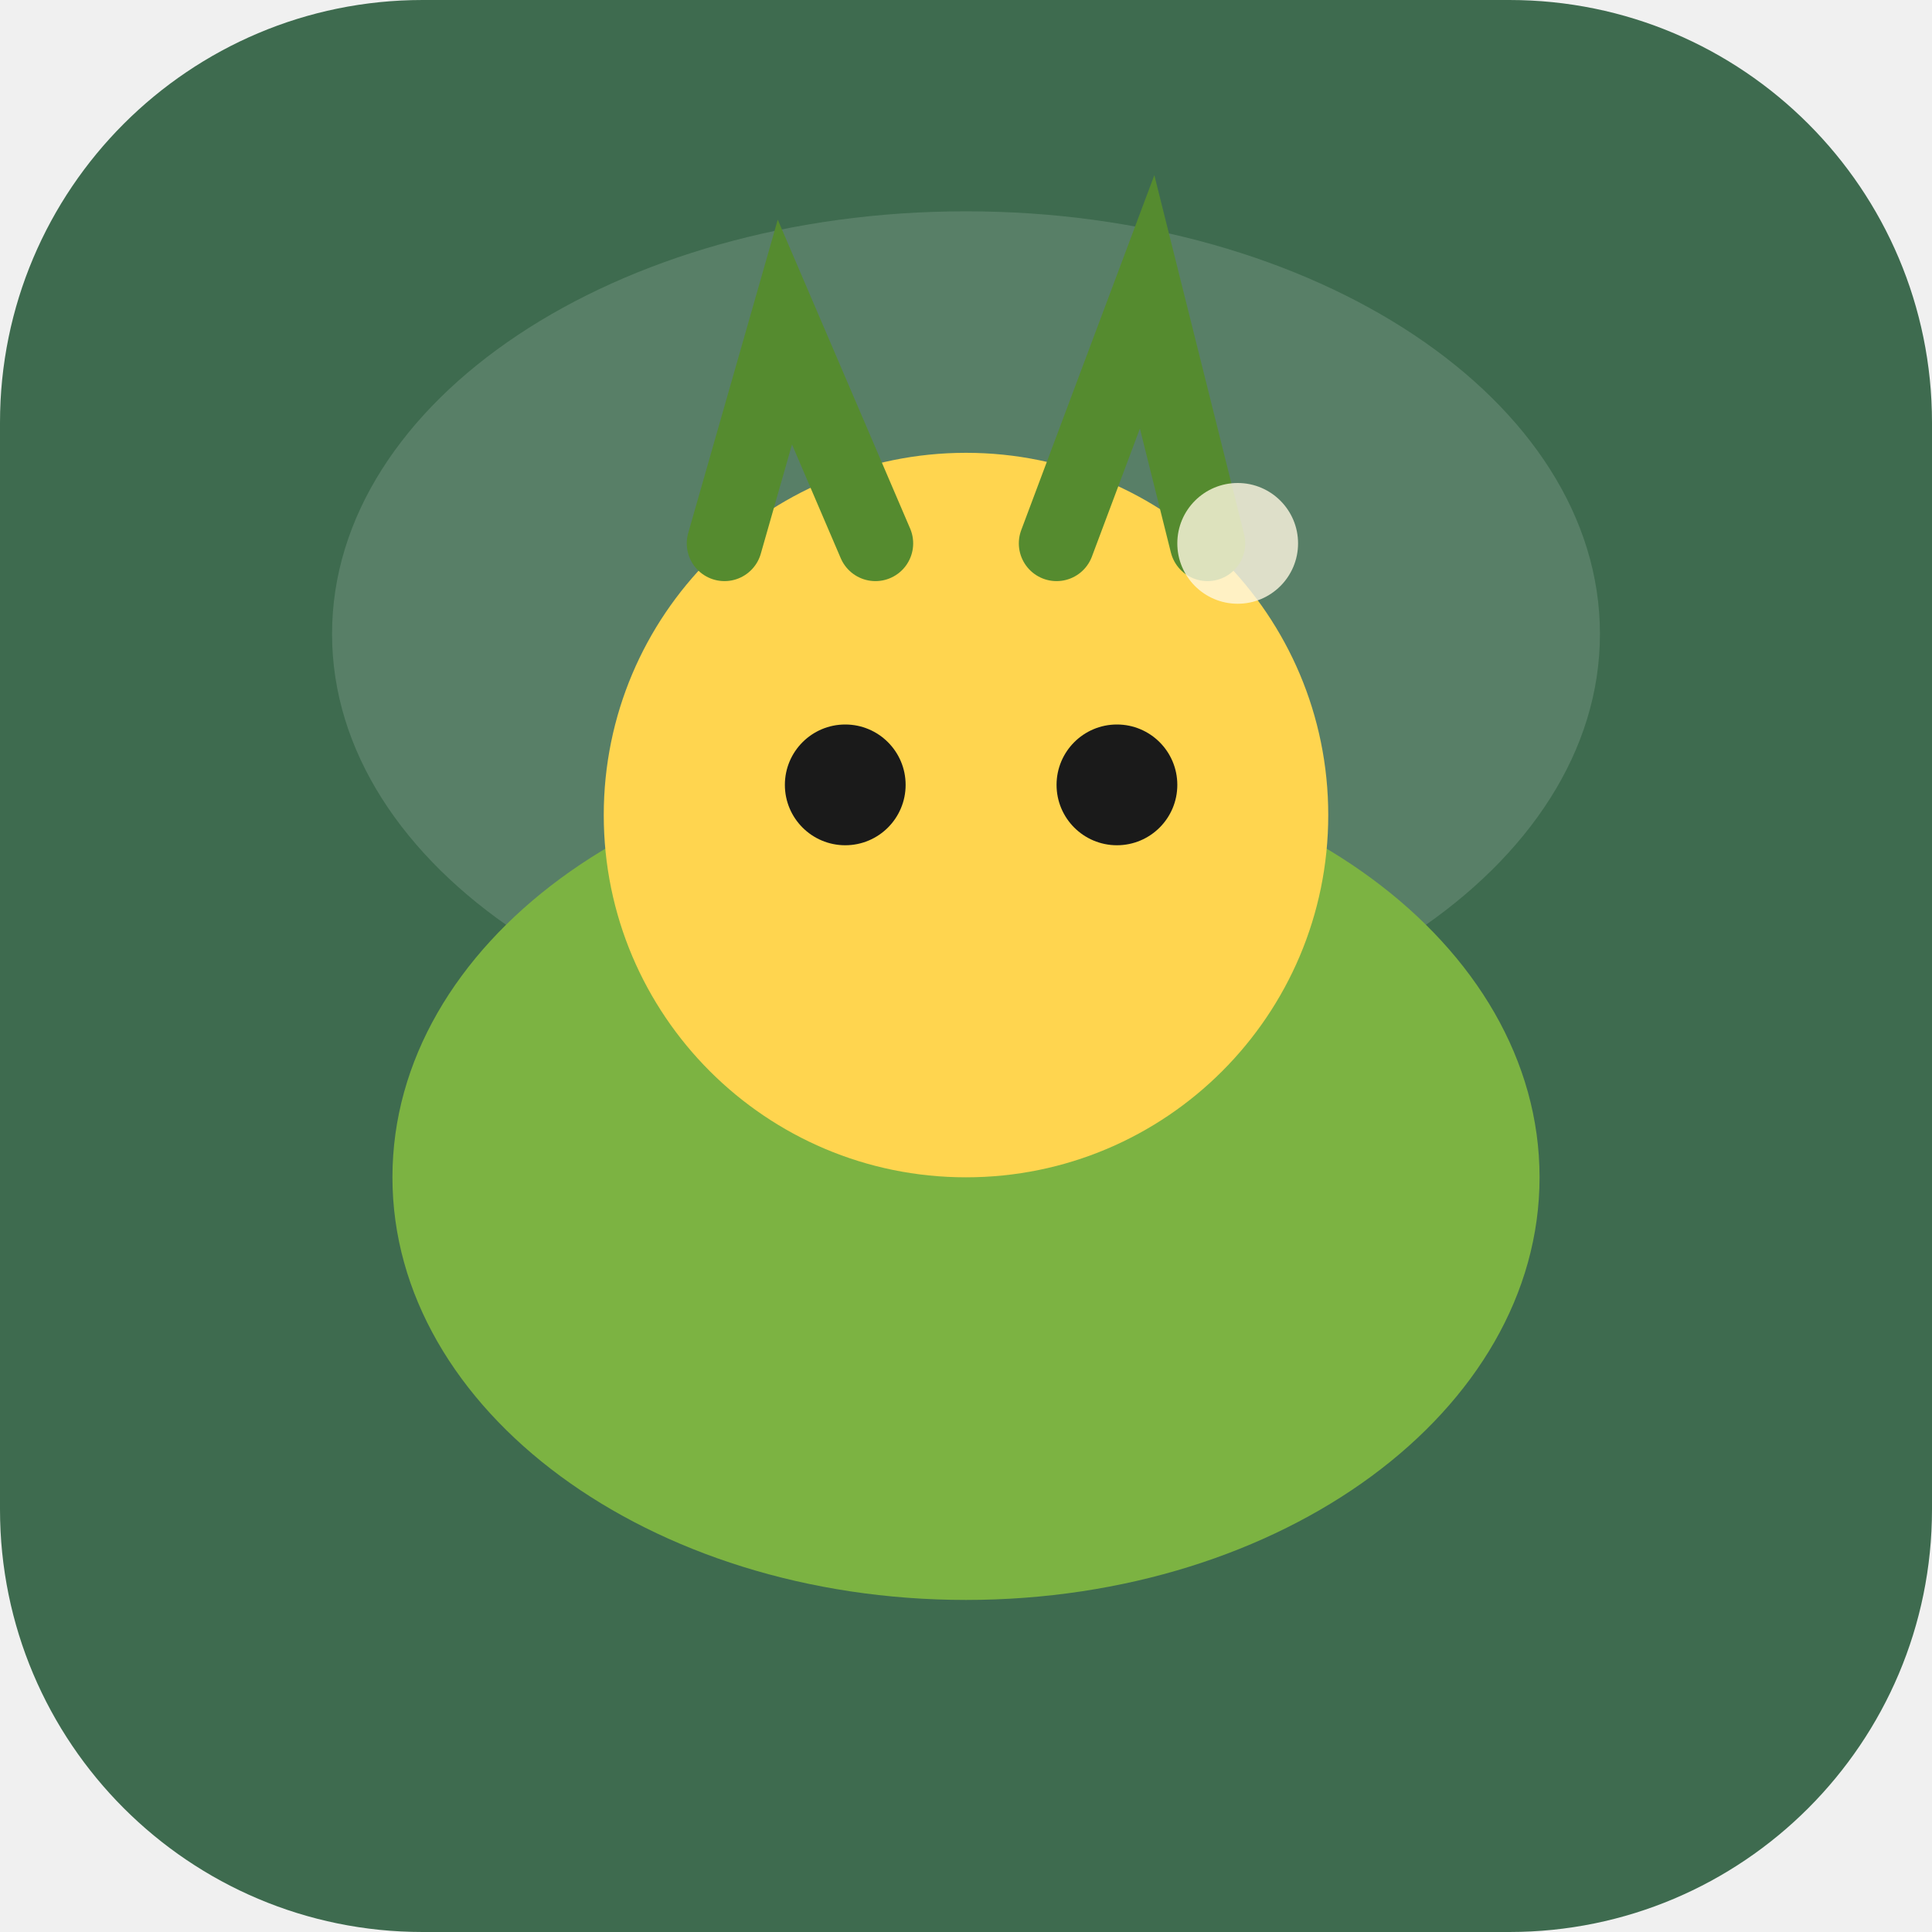
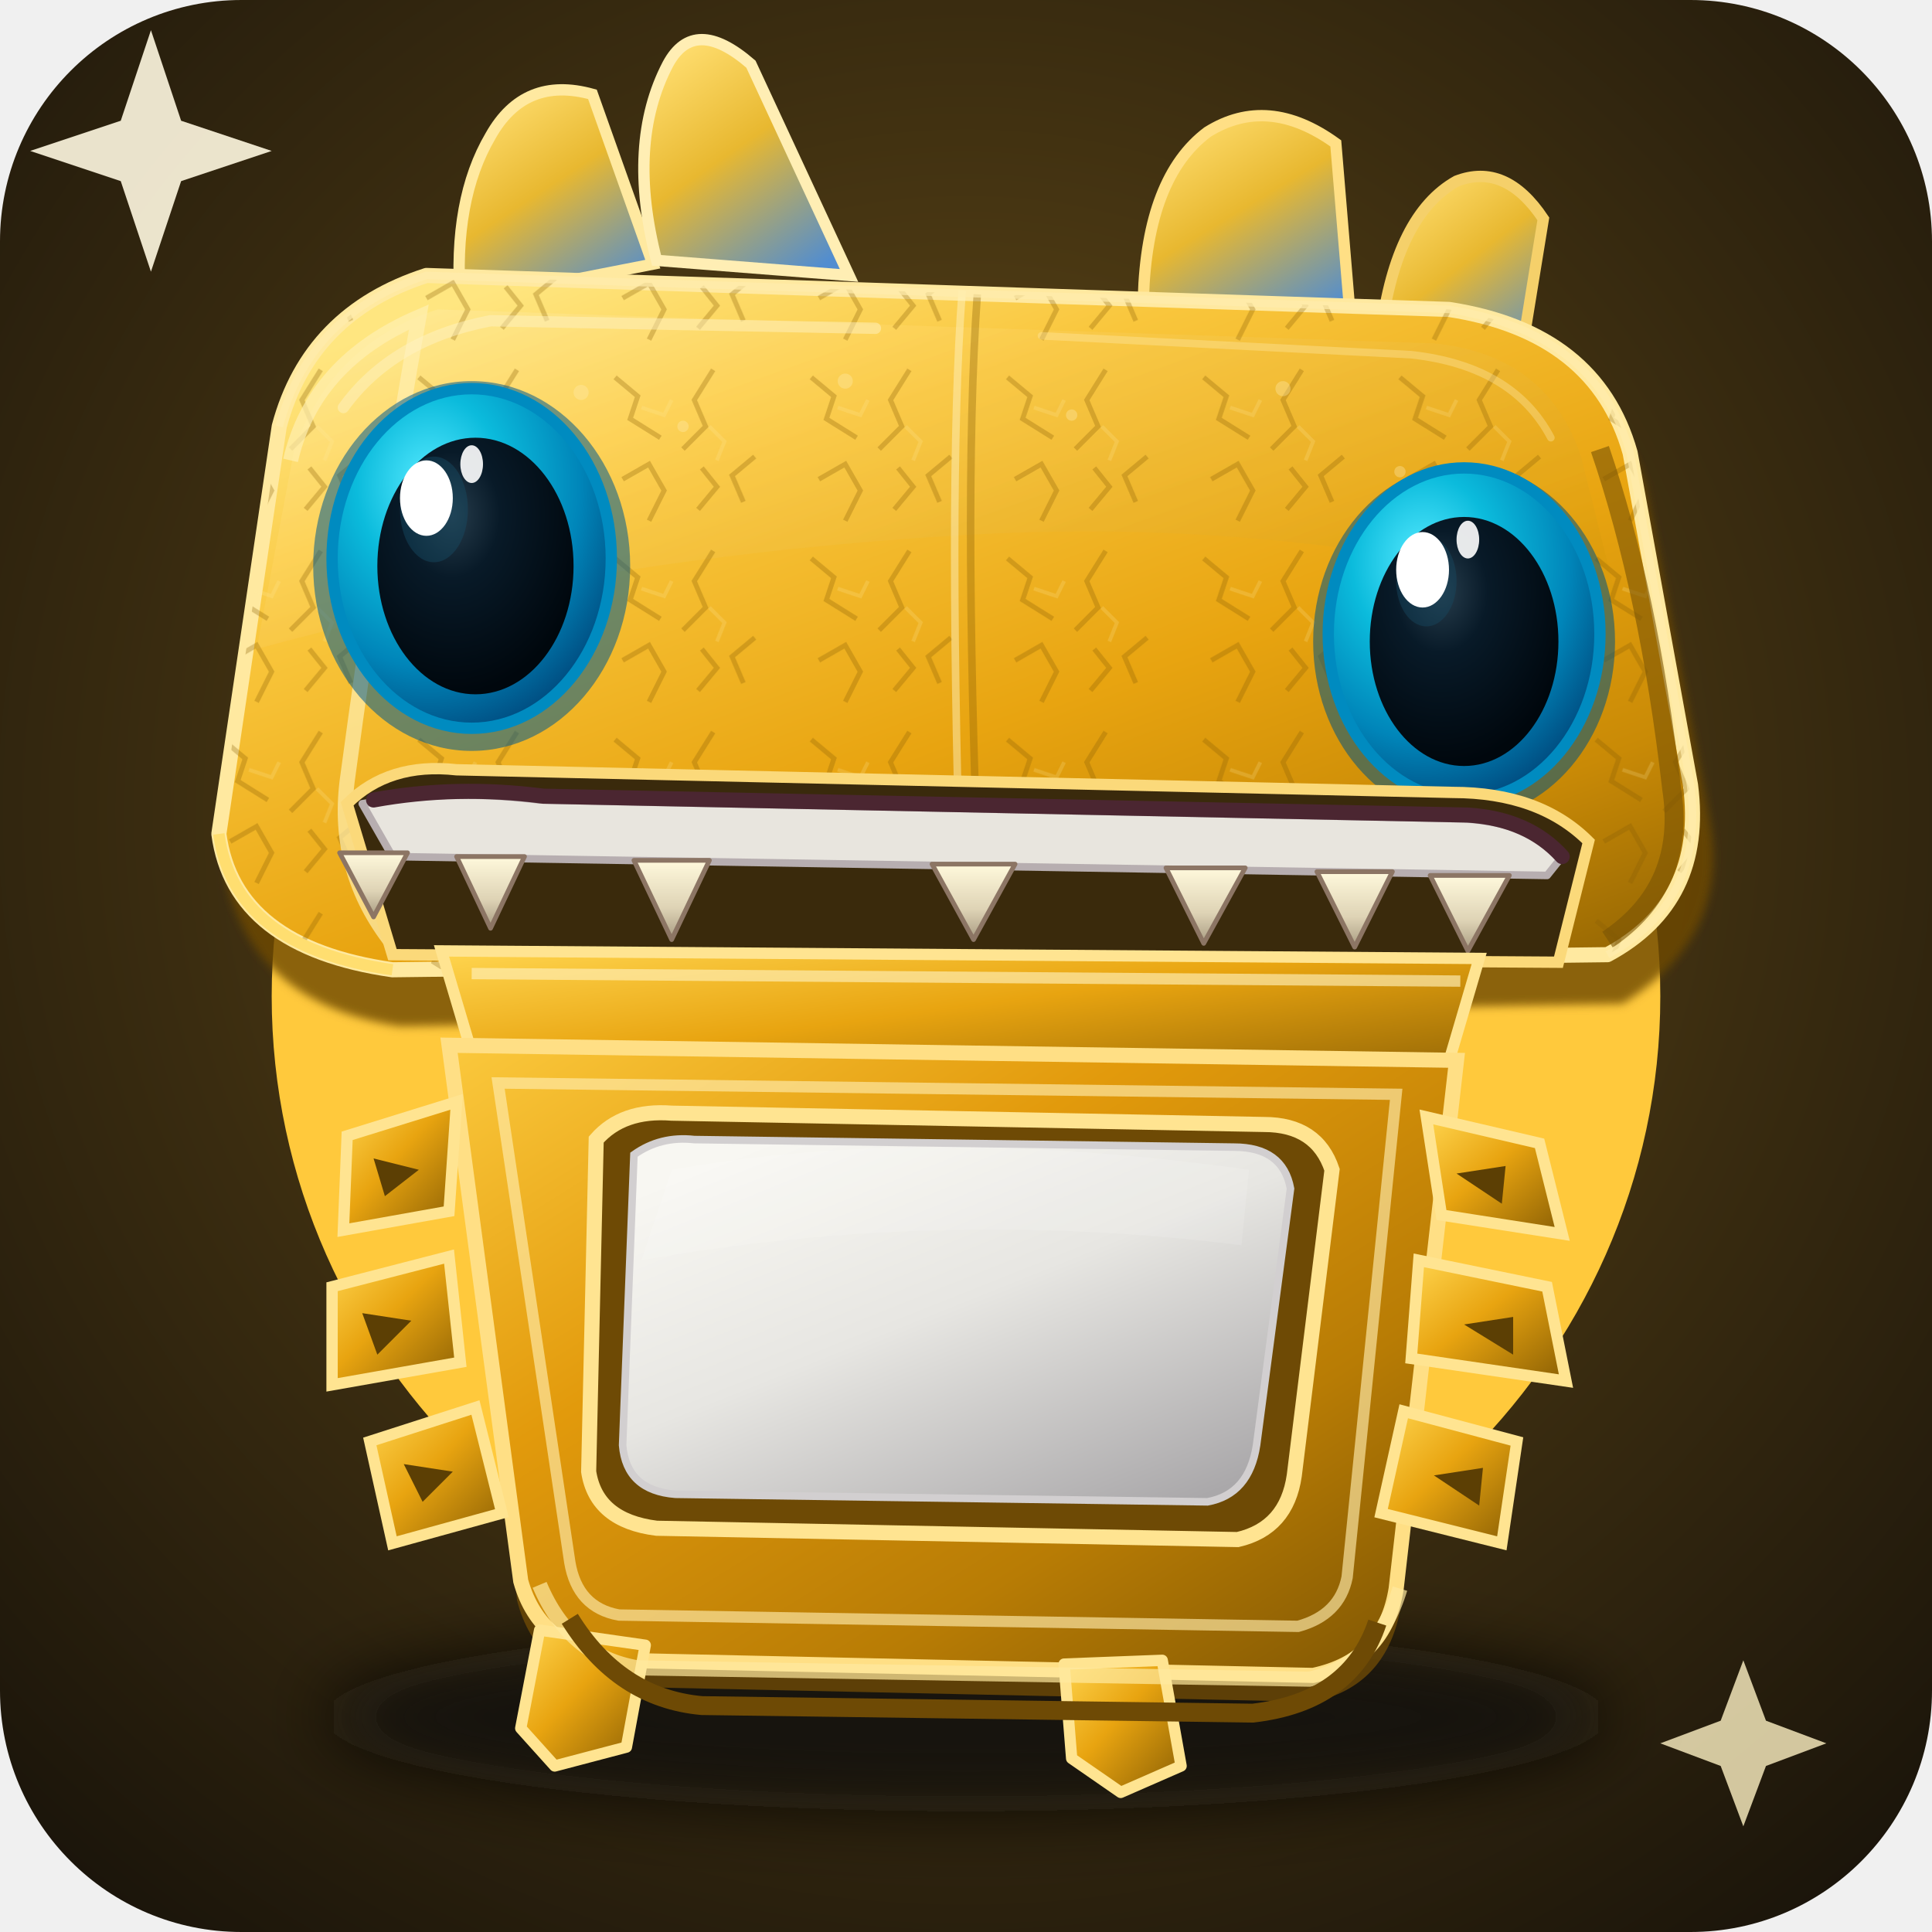
- <svg xmlns="http://www.w3.org/2000/svg" viewBox="0 0 128 128" fill="none" aria-hidden="true">
+ <svg xmlns="http://www.w3.org/2000/svg" viewBox="0 0 512 512" width="512" height="512" aria-hidden="true">
+   <defs>
+     <radialGradient id="bg" cx="50%" cy="42%" r="75%">
+       <stop offset="0%" stop-color="#6b5018" />
+       <stop offset="55%" stop-color="#3a2c10" />
+       <stop offset="100%" stop-color="#17120a" />
+     </radialGradient>
+     <linearGradient id="headPink" x1="15%" y1="5%" x2="90%" y2="100%">
+       <stop offset="0%" stop-color="#FFE680" />
+       <stop offset="25%" stop-color="#F9C63C" />
+       <stop offset="58%" stop-color="#E8A410" />
+       <stop offset="82%" stop-color="#C98A06" />
+       <stop offset="100%" stop-color="#9A6A04" />
+     </linearGradient>
+     <linearGradient id="headHighlight" x1="0%" y1="0%" x2="100%" y2="70%">
+       <stop offset="0%" stop-color="#FFF2B8" />
+       <stop offset="35%" stop-color="#FFD766" />
+       <stop offset="100%" stop-color="#D89A0A" />
+     </linearGradient>
+     <linearGradient id="sidePink" x1="0%" y1="0%" x2="100%" y2="100%">
+       <stop offset="0%" stop-color="#FFD54F" />
+       <stop offset="45%" stop-color="#E8A410" />
+       <stop offset="100%" stop-color="#8A5F04" />
+     </linearGradient>
+     <radialGradient id="eyeOuter" cx="35%" cy="28%" r="75%">
+       <stop offset="0%" stop-color="#55eaff" />
+       <stop offset="35%" stop-color="#0bbbdc" />
+       <stop offset="72%" stop-color="#0085b9" />
+       <stop offset="100%" stop-color="#004f83" />
+     </radialGradient>
+     <radialGradient id="eyeInner" cx="38%" cy="30%" r="70%">
+       <stop offset="0%" stop-color="#273d4c" />
+       <stop offset="35%" stop-color="#081a28" />
+       <stop offset="100%" stop-color="#00070d" />
+     </radialGradient>
+     <linearGradient id="bodyPink" x1="0%" y1="0%" x2="100%" y2="100%">
+       <stop offset="0%" stop-color="#FBC93D" />
+       <stop offset="35%" stop-color="#E29A0C" />
+       <stop offset="70%" stop-color="#B87C05" />
+       <stop offset="100%" stop-color="#7A5303" />
+     </linearGradient>
+     <linearGradient id="bodyScreen" x1="15%" y1="5%" x2="85%" y2="100%">
+       <stop offset="0%" stop-color="#f8f7f2" />
+       <stop offset="45%" stop-color="#e7e6e2" />
+       <stop offset="100%" stop-color="#aaa8aa" />
+     </linearGradient>
+     <linearGradient id="teeth" x1="0%" y1="0%" x2="0%" y2="100%">
+       <stop offset="0%" stop-color="#fff9dc" />
+       <stop offset="60%" stop-color="#ded3b5" />
+       <stop offset="100%" stop-color="#a89b82" />
+     </linearGradient>
+     <linearGradient id="fin" x1="20%" y1="0%" x2="80%" y2="100%">
+       <stop offset="0%" stop-color="#FFDE70" />
+       <stop offset="45%" stop-color="#E8B830" />
+       <stop offset="100%" stop-color="#518dd0" />
+     </linearGradient>
+     <filter id="softShadow" x="-40%" y="-40%" width="180%" height="180%">
+       <feGaussianBlur stdDeviation="9" />
+     </filter>
+     <filter id="smallBlur">
+       <feGaussianBlur stdDeviation="1.2" />
+     </filter>
+     <pattern id="cracks" width="52" height="48" patternUnits="userSpaceOnUse">
+       <path d="           M7 4 L13 9 L11 15 L19 20           M33 2 L28 10 L31 17 L25 23           M44 25 L38 30 L41 37           M9 31 L16 27 L20 34 L16 42           M29 39 L34 33 L30 28         " fill="none" stroke="#8A5F04" stroke-width="1.3" opacity=".30" />
+       <path d="           M14 12 L20 14 L22 10           M32 17 L36 21 L34 26         " fill="none" stroke="#FFE9A0" stroke-width="1" opacity=".20" />
+     </pattern>
+     <clipPath id="headClip">
+       <path d="           M74 113           Q82 83 113 73           L384 82           Q423 88 432 120           L448 208           Q452 239 426 253           L104 257           Q62 251 58 221           Z         " />
+     </clipPath>
+   </defs>
  <style>
-     .el { transform-box: fill-box; transform-origin: center; }
-     .bob { animation: bob 2.8s ease-in-out infinite; }
-     .sway { animation: sway 3.2s ease-in-out infinite; }
-     .sway-slow { animation: sway 4.4s ease-in-out infinite; }
-     .pulse { animation: pulse 2.4s ease-in-out infinite; }
-     .spin { animation: spin 12s linear infinite; }
-     .spin-rev { animation: spin 16s linear infinite reverse; }
-     .dash { animation: dash 1.6s ease-in-out infinite; }
-     .wag { animation: wag 1.1s ease-in-out infinite; }
-     .wag-opp { animation: wag 1.1s ease-in-out infinite reverse; }
-     .twitch { animation: twitch 2.6s ease-in-out infinite; }
-     .twitch-d { animation: twitch 2.6s ease-in-out infinite; animation-delay: .18s; }
-     .flicker { animation: flicker 1.4s ease-in-out infinite; }
-     .wave { animation: wave 2.2s ease-in-out infinite; }
-     .floaty { animation: floaty 3.6s ease-in-out infinite; }
-     .blink { animation: blink 3.8s steps(1, end) infinite; }
-     .spark { animation: spark 2s ease-in-out infinite; }
-     .flash { animation: flash 2.8s ease-in-out infinite; }
-     .swim { animation: swim 2.4s ease-in-out infinite; }
-     .drip { animation: drip 2.6s ease-in-out infinite; }
-     .halo { opacity: .14; animation: halo 2.8s ease-in-out infinite; pointer-events: none; }
-     @keyframes halo { 0%,100% { opacity: .14; } 50% { opacity: .32; } }
-     @keyframes bob { 0%,100% { transform: translateY(0); } 50% { transform: translateY(-3px); } }
-     @keyframes sway { 0%,100% { transform: rotate(-3deg); } 50% { transform: rotate(3deg); } }
-     @keyframes pulse { 0%,100% { transform: scale(1); opacity: 1; } 50% { transform: scale(1.08); opacity: .85; } }
-     @keyframes spin { to { transform: rotate(360deg); } }
-     @keyframes dash { 0%,100% { transform: translateX(-3px); } 50% { transform: translateX(4px); } }
-     @keyframes wag { 0%,100% { transform: rotate(-10deg); } 50% { transform: rotate(10deg); } }
-     @keyframes twitch { 0%,86%,100% { transform: rotate(0); } 90% { transform: rotate(-8deg); } 94% { transform: rotate(6deg); } }
-     @keyframes flicker { 0%,100% { transform: scaleY(1) translateY(0); } 40% { transform: scaleY(1.08) translateY(-2px); } 70% { transform: scaleY(.96) translateY(1px); } }
-     @keyframes wave { 0%,100% { transform: translateX(0); } 50% { transform: translateX(4px); } }
-     @keyframes floaty { 0%,100% { transform: translateY(0); } 50% { transform: translateY(-5px); } }
-     @keyframes blink { 0%,92%,100% { transform: scaleY(1); } 94%,96% { transform: scaleY(.12); } }
-     @keyframes spark { 0%,100% { transform: scale(1); opacity: 1; } 50% { transform: scale(1.25); opacity: .7; } }
-     @keyframes flash { 0%,72%,100% { opacity: 1; } 78% { opacity: .35; } 84% { opacity: 1; } }
-     @keyframes swim { 0%,100% { transform: translateY(0) rotate(-2deg); } 50% { transform: translateY(-3px) rotate(2deg); } }
-     @keyframes drip { 0%,100% { transform: translateY(0) scaleY(1); } 50% { transform: translateY(4px) scaleY(1.04); } }
-     @media (prefers-reduced-motion: reduce) {
-       .el, .halo { animation: none !important; }
-     }
- </style>
-   <rect width="128" height="128" rx="28" fill="#3E6B4F" />
-   <ellipse class="halo" cx="64" cy="42" rx="42" ry="28" fill="#ffffff" />
+     .el{transform-box:fill-box;transform-origin:center}
+     .bob{transform-box:fill-box;transform-origin:center;animation:bob 2.8s ease-in-out infinite}
+     .blink{animation:blink 4.2s steps(1,end) infinite}
+     .glow{animation:glow 3.4s ease-in-out infinite}
+     @keyframes bob{0%,100%{transform:translateY(0)}50%{transform:translateY(-12px)}}
+     @keyframes blink{0%,93%,100%{transform:scaleY(1)}96%,98.5%{transform:scaleY(.08)}}
+     @keyframes glow{0%,100%{opacity:.14}50%{opacity:.3}}
+     .spark{transform-box:fill-box;transform-origin:center;animation:spark 2.2s ease-in-out infinite}
+     @keyframes spark{0%,100%{transform:scale(1);opacity:.95}50%{transform:scale(1.3);opacity:.4}}
+     @media(prefers-reduced-motion:reduce){.el,.bob,.spark,.rain,.scanline,.scan,.scan-slow,.swirl,.twinkle,.twinkle-2{animation:none!important}}
+   </style>
+   <rect width="512" height="512" rx="64" fill="url(#bg)" />
+   <path class="spark" d="M40 8 L48 32 L72 40 L48 48 L40 72 L32 48 L8 40 L32 32 Z" fill="#FFF8E1" opacity=".9" />
+   <path class="spark" d="M462 440 L468 456 L484 462 L468 468 L462 484 L456 468 L440 462 L456 456 Z" fill="#FFF3C4" opacity=".8" />
+   <ellipse class="glow" cx="256" cy="264" rx="184" ry="176" fill="#FFC93C" />
  <g class="el bob">
-     <ellipse cx="64" cy="78" rx="38" ry="28" fill="#7CB342" />
-     <circle cx="64" cy="54" r="24" fill="#FFD54F" />
-     <circle class="el blink" cx="56" cy="52" r="4" fill="#1A1A1A" />
-     <circle class="el blink" cx="74" cy="52" r="4" fill="#1A1A1A" />
-     <path class="el twitch" d="M48 36 L52 22 L58 36 M70 36 L76 20 L80 36" stroke="#558B2F" stroke-width="5" stroke-linecap="round" />
+     <ellipse cx="256" cy="455" rx="170" ry="25" fill="#090909" opacity=".75" filter="url(#softShadow)" />
+     <path d="       M122 80       Q120 53 130 36       Q139 20 157 25       L173 70       Z     " fill="url(#fin)" stroke="#FFE9A0" stroke-width="3" />
+     <path d="       M174 69       Q166 38 177 17       Q184 4 199 17       L225 73       Z     " fill="url(#fin)" stroke="#FFEEB4" stroke-width="3" />
+     <path d="       M303 79       Q304 47 320 35       Q336 25 354 38       L358 86       Z     " fill="url(#fin)" stroke="#FFDF85" stroke-width="3" />
+     <path d="       M366 88       Q370 57 386 48       Q399 43 409 58       L402 101       Z     " fill="url(#fin)" stroke="#F5D06A" stroke-width="3" />
+     <path d="       M74 119       Q83 88 115 77       L385 85       Q424 90 433 121       L450 209       Q456 240 427 258       L103 264       Q64 258 57 225       Z     " fill="#6E4A05" opacity=".8" transform="translate(3 8)" filter="url(#smallBlur)" />
+     <path d="       M74 113       Q82 83 113 73       L384 82       Q423 88 432 120       L448 208       Q452 239 426 253       L104 257       Q62 251 58 221       Z     " fill="url(#headPink)" stroke="#FFE9A0" stroke-width="4" stroke-linejoin="round" />
+     <path d="       M78 119       Q88 91 116 82       L380 91       Q410 94 419 121       L429 161       Q346 136 252 142       Q155 148 68 172       Z     " fill="url(#headHighlight)" opacity=".42" clip-path="url(#headClip)" />
+     <rect x="55" y="70" width="400" height="200" fill="url(#cracks)" clip-path="url(#headClip)" />
+     <path d="M255 77 Q251 129 255 252" fill="none" stroke="#FFF2C0" stroke-width="2" opacity=".48" />
+     <path d="M259 78 Q255 134 260 252" fill="none" stroke="#8A5F04" stroke-width="2" opacity=".35" />
+     <path d="       M77 122       Q83 96 111 84       Q101 140 92 207       Q89 231 104 250     " fill="none" stroke="#FFEFB0" stroke-width="4" opacity=".7" />
+     <path d="       M424 119       Q437 157 443 209       Q447 235 426 249     " fill="none" stroke="#7A5404" stroke-width="5" opacity=".6" />
+     <g class="el blink">
+       <ellipse cx="125" cy="150" rx="42" ry="49" fill="#005b8e" opacity=".55" />
+       <ellipse cx="125" cy="148" rx="37" ry="45" fill="url(#eyeOuter)" stroke="#008bc0" stroke-width="3" />
+       <ellipse cx="126" cy="150" rx="26" ry="34" fill="url(#eyeInner)" />
+       <ellipse cx="115" cy="135" rx="9" ry="14" fill="#174b63" opacity=".45" />
+       <ellipse cx="113" cy="132" rx="7" ry="10" fill="white" />
+       <ellipse cx="125" cy="123" rx="3" ry="5" fill="white" opacity=".9" />
+       <ellipse cx="388" cy="170" rx="40" ry="47" fill="#00537f" opacity=".55" />
+       <ellipse cx="388" cy="168" rx="36" ry="44" fill="url(#eyeOuter)" stroke="#008bc0" stroke-width="3" />
+       <ellipse cx="388" cy="170" rx="25" ry="33" fill="url(#eyeInner)" />
+       <ellipse cx="378" cy="154" rx="8" ry="12" fill="#16485f" opacity=".45" />
+       <ellipse cx="377" cy="151" rx="7" ry="10" fill="white" />
+       <ellipse cx="389" cy="143" rx="3" ry="5" fill="white" opacity=".9" />
+     </g>
+     <path d="       M92 213       Q103 202 121 204       L385 210       Q408 210 421 223       L413 255       L104 253       Z     " fill="#3A2A0C" stroke="#FBD97A" stroke-width="3" />
+     <path d="       M96 213       Q119 209 143 212       L388 217       Q405 218 414 227       L410 232       L104 227       Z     " fill="#e8e5de" stroke="#b7aeb0" stroke-width="2" stroke-linejoin="round" />
+     <path d="       M99 212       Q121 208 144 211       L389 216       Q405 217 414 227     " fill="none" stroke="#4b2631" stroke-width="4" stroke-linecap="round" />
+     <g fill="url(#teeth)" stroke="#8c7564" stroke-width="1.25" stroke-linejoin="round">
+       <path d="M90 226 L108 226 L99 243 Z" />
+       <path d="M121 227 L139 227 L130 246 Z" />
+       <path d="M168 228 L188 228 L178 249 Z" />
+       <path d="M247 229 L269 229 L258 249 Z" />
+       <path d="M309 230 L330 230 L319 250 Z" />
+       <path d="M349 231 L369 231 L359 251 Z" />
+       <path d="M379 232 L400 232 L389 252 Z" />
+     </g>
+     <path d="       M117 252       L392 254       L382 288       L128 289       Z     " fill="url(#sidePink)" stroke="#FFE491" stroke-width="3" />
+     <path d="M125 258 L387 260" stroke="#FFF0B8" stroke-width="3" opacity=".65" />
+     <path d="       M124 278       L386 282       L371 427       Q367 447 348 451       L164 447       Q142 444 137 424       Z     " fill="#6E4A05" opacity=".8" />
+     <path d="       M119 277       L386 281       L370 421       Q367 440 348 444       L164 440       Q143 437 138 419       Z     " fill="url(#bodyPink)" stroke="#FFDF85" stroke-width="4" />
+     <path d="       M132 287       L370 290       L357 418       Q355 428 344 431       L164 428       Q153 426 151 414       Z     " fill="none" stroke="#FFEBAB" stroke-width="3" opacity=".65" />
+     <path d="       M158 302       Q165 294 178 295       L335 298       Q349 298 353 310       L343 391       Q341 405 328 408       L174 405       Q158 403 156 390       Z     " fill="#6E4A05" stroke="#FFE491" stroke-width="4" />
+     <path d="       M168 306       Q175 301 184 302       L327 304       Q340 304 342 315       L333 383       Q331 396 320 398       L179 396       Q166 395 165 383       Z     " fill="url(#bodyScreen)" stroke="#d2cfd0" stroke-width="2" />
+     <path d="       M178 310       Q245 298 331 310       L329 330       Q249 320 170 334       Z     " fill="white" opacity=".12" />
+     <g fill="url(#sidePink)" stroke="#FFE491" stroke-width="3">
+       <path d="M121 292 L92 301 L91 326 L119 321 Z" />
+       <path d="M119 333 L88 341 L88 367 L122 361 Z" />
+       <path d="M126 373 L98 382 L104 409 L133 401 Z" />
+     </g>
+     <path d="M99 307 L111 310 L102 317 Z" fill="#5C3F04" />
+     <path d="M96 348 L109 350 L100 359 Z" fill="#5C3F04" />
+     <path d="M107 388 L120 390 L112 398 Z" fill="#5C3F04" />
+     <g fill="url(#sidePink)" stroke="#FFE491" stroke-width="3">
+       <path d="M378 296 L408 303 L414 327 L382 322 Z" />
+       <path d="M376 334 L410 341 L415 366 L374 360 Z" />
+       <path d="M372 374 L402 382 L398 409 L366 401 Z" />
+     </g>
+     <path d="M399 309 L386 311 L398 319 Z" fill="#5C3F04" />
+     <path d="M401 349 L388 351 L401 359 Z" fill="#5C3F04" />
+     <path d="M393 389 L380 391 L392 399 Z" fill="#5C3F04" />
+     <g fill="url(#sidePink)" stroke="#FFE491" stroke-width="3" stroke-linejoin="round">
+       <path d="M143 432 L171 436 L166 463 L147 468 L138 458 Z" />
+       <path d="M282 441 L308 440 L313 468 L297 475 L284 466 Z" />
+     </g>
+     <path d="       M143 420       Q151 439 169 442       L347 445       Q365 441 371 421     " fill="none" stroke="#FFE9A0" stroke-width="4" opacity=".7" />
+     <path d="       M151 429       Q164 450 186 452       L332 454       Q358 451 365 430     " fill="none" stroke="#6E4A05" stroke-width="5" />
+     <path d="       M91 108       Q104 90 130 85       L232 87     " fill="none" stroke="#FFF3C4" stroke-width="3" stroke-linecap="round" opacity=".48" />
+     <path d="       M276 89       L374 94       Q401 97 411 116     " fill="none" stroke="#FFECAC" stroke-width="2" stroke-linecap="round" opacity=".35" />
+     <g fill="#FFECAC" opacity=".35">
+       <circle cx="154" cy="104" r="2" />
+       <circle cx="181" cy="113" r="1.5" />
+       <circle cx="224" cy="101" r="2" />
+       <circle cx="284" cy="110" r="1.5" />
+       <circle cx="340" cy="103" r="2" />
+       <circle cx="371" cy="125" r="1.5" />
+     </g>
+     <path d="       M74 113       Q82 83 113 73       L384 82       Q423 88 432 120       L448 208       Q452 239 426 253     " fill="none" stroke="#FFECAC" stroke-width="2" opacity=".7" />
+     <path d="       M104 257       Q62 251 58 221     " fill="none" stroke="#FFDE70" stroke-width="3" />
  </g>
-   <circle cx="82" cy="36" r="4" fill="#FFF8E1" opacity=".8">
-     <animate attributeName="opacity" values=".8;.2;.8" dur="1.8s" repeatCount="indefinite" />
-   </circle>
</svg>
